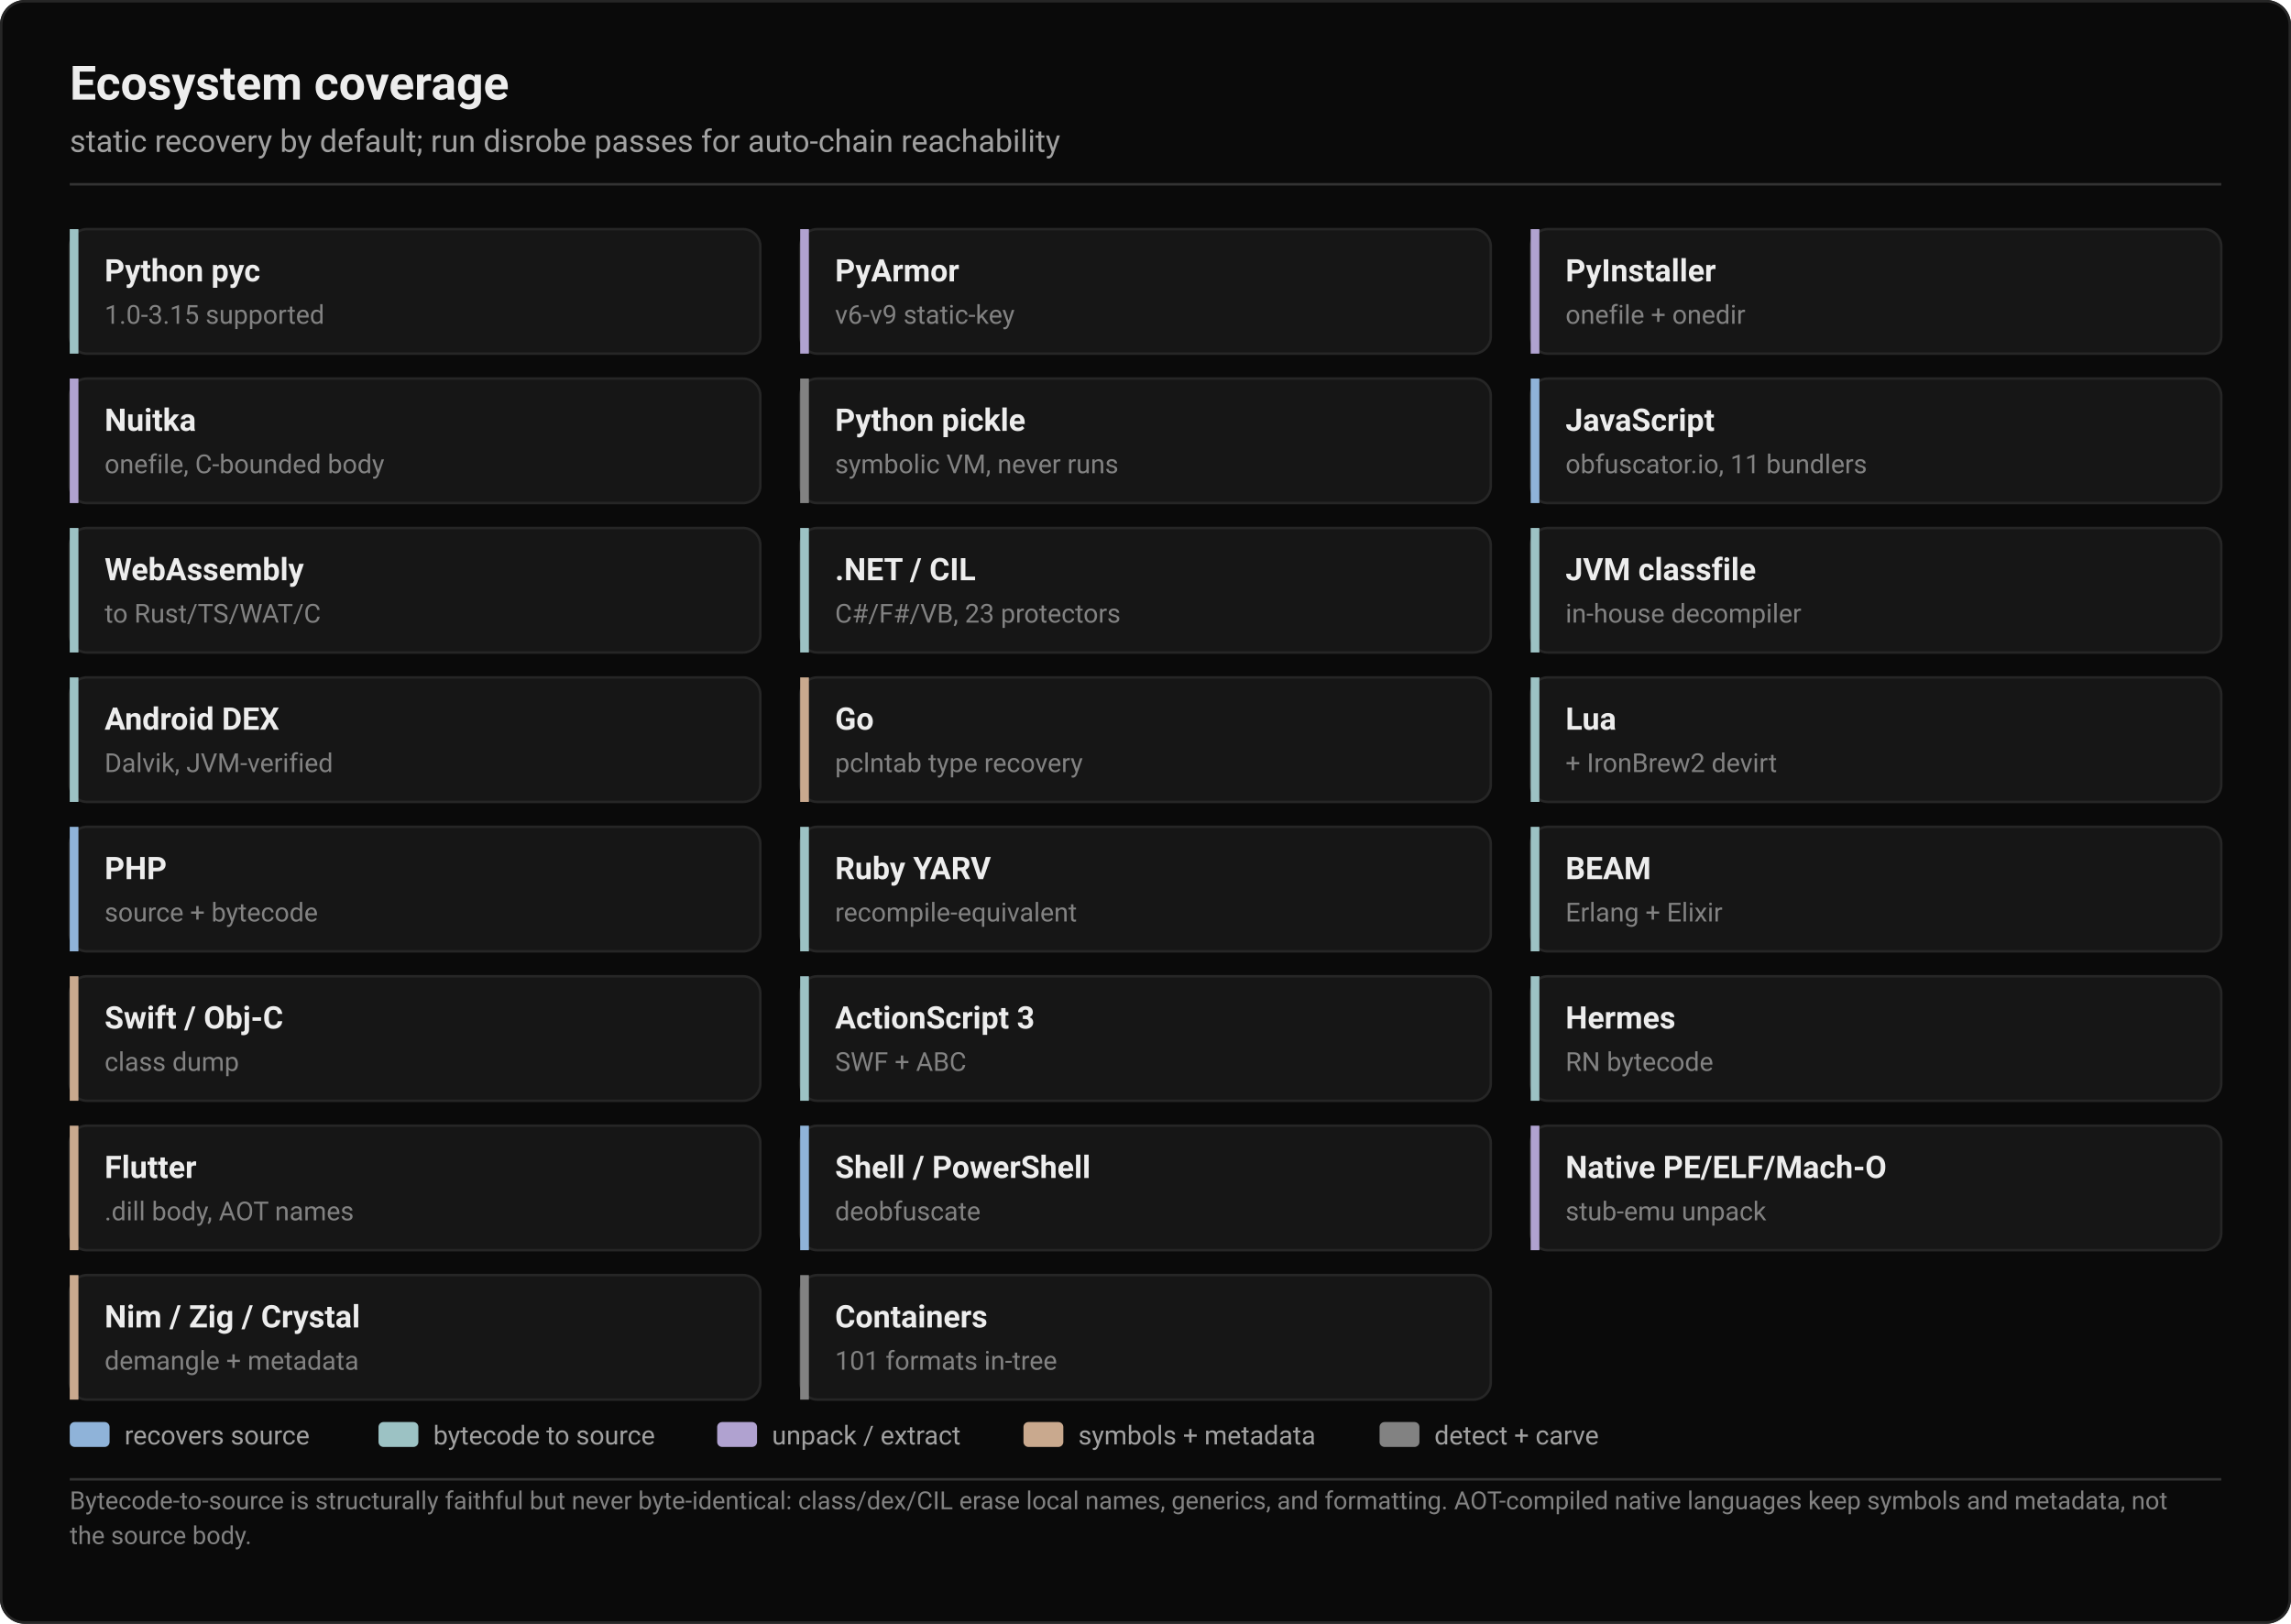
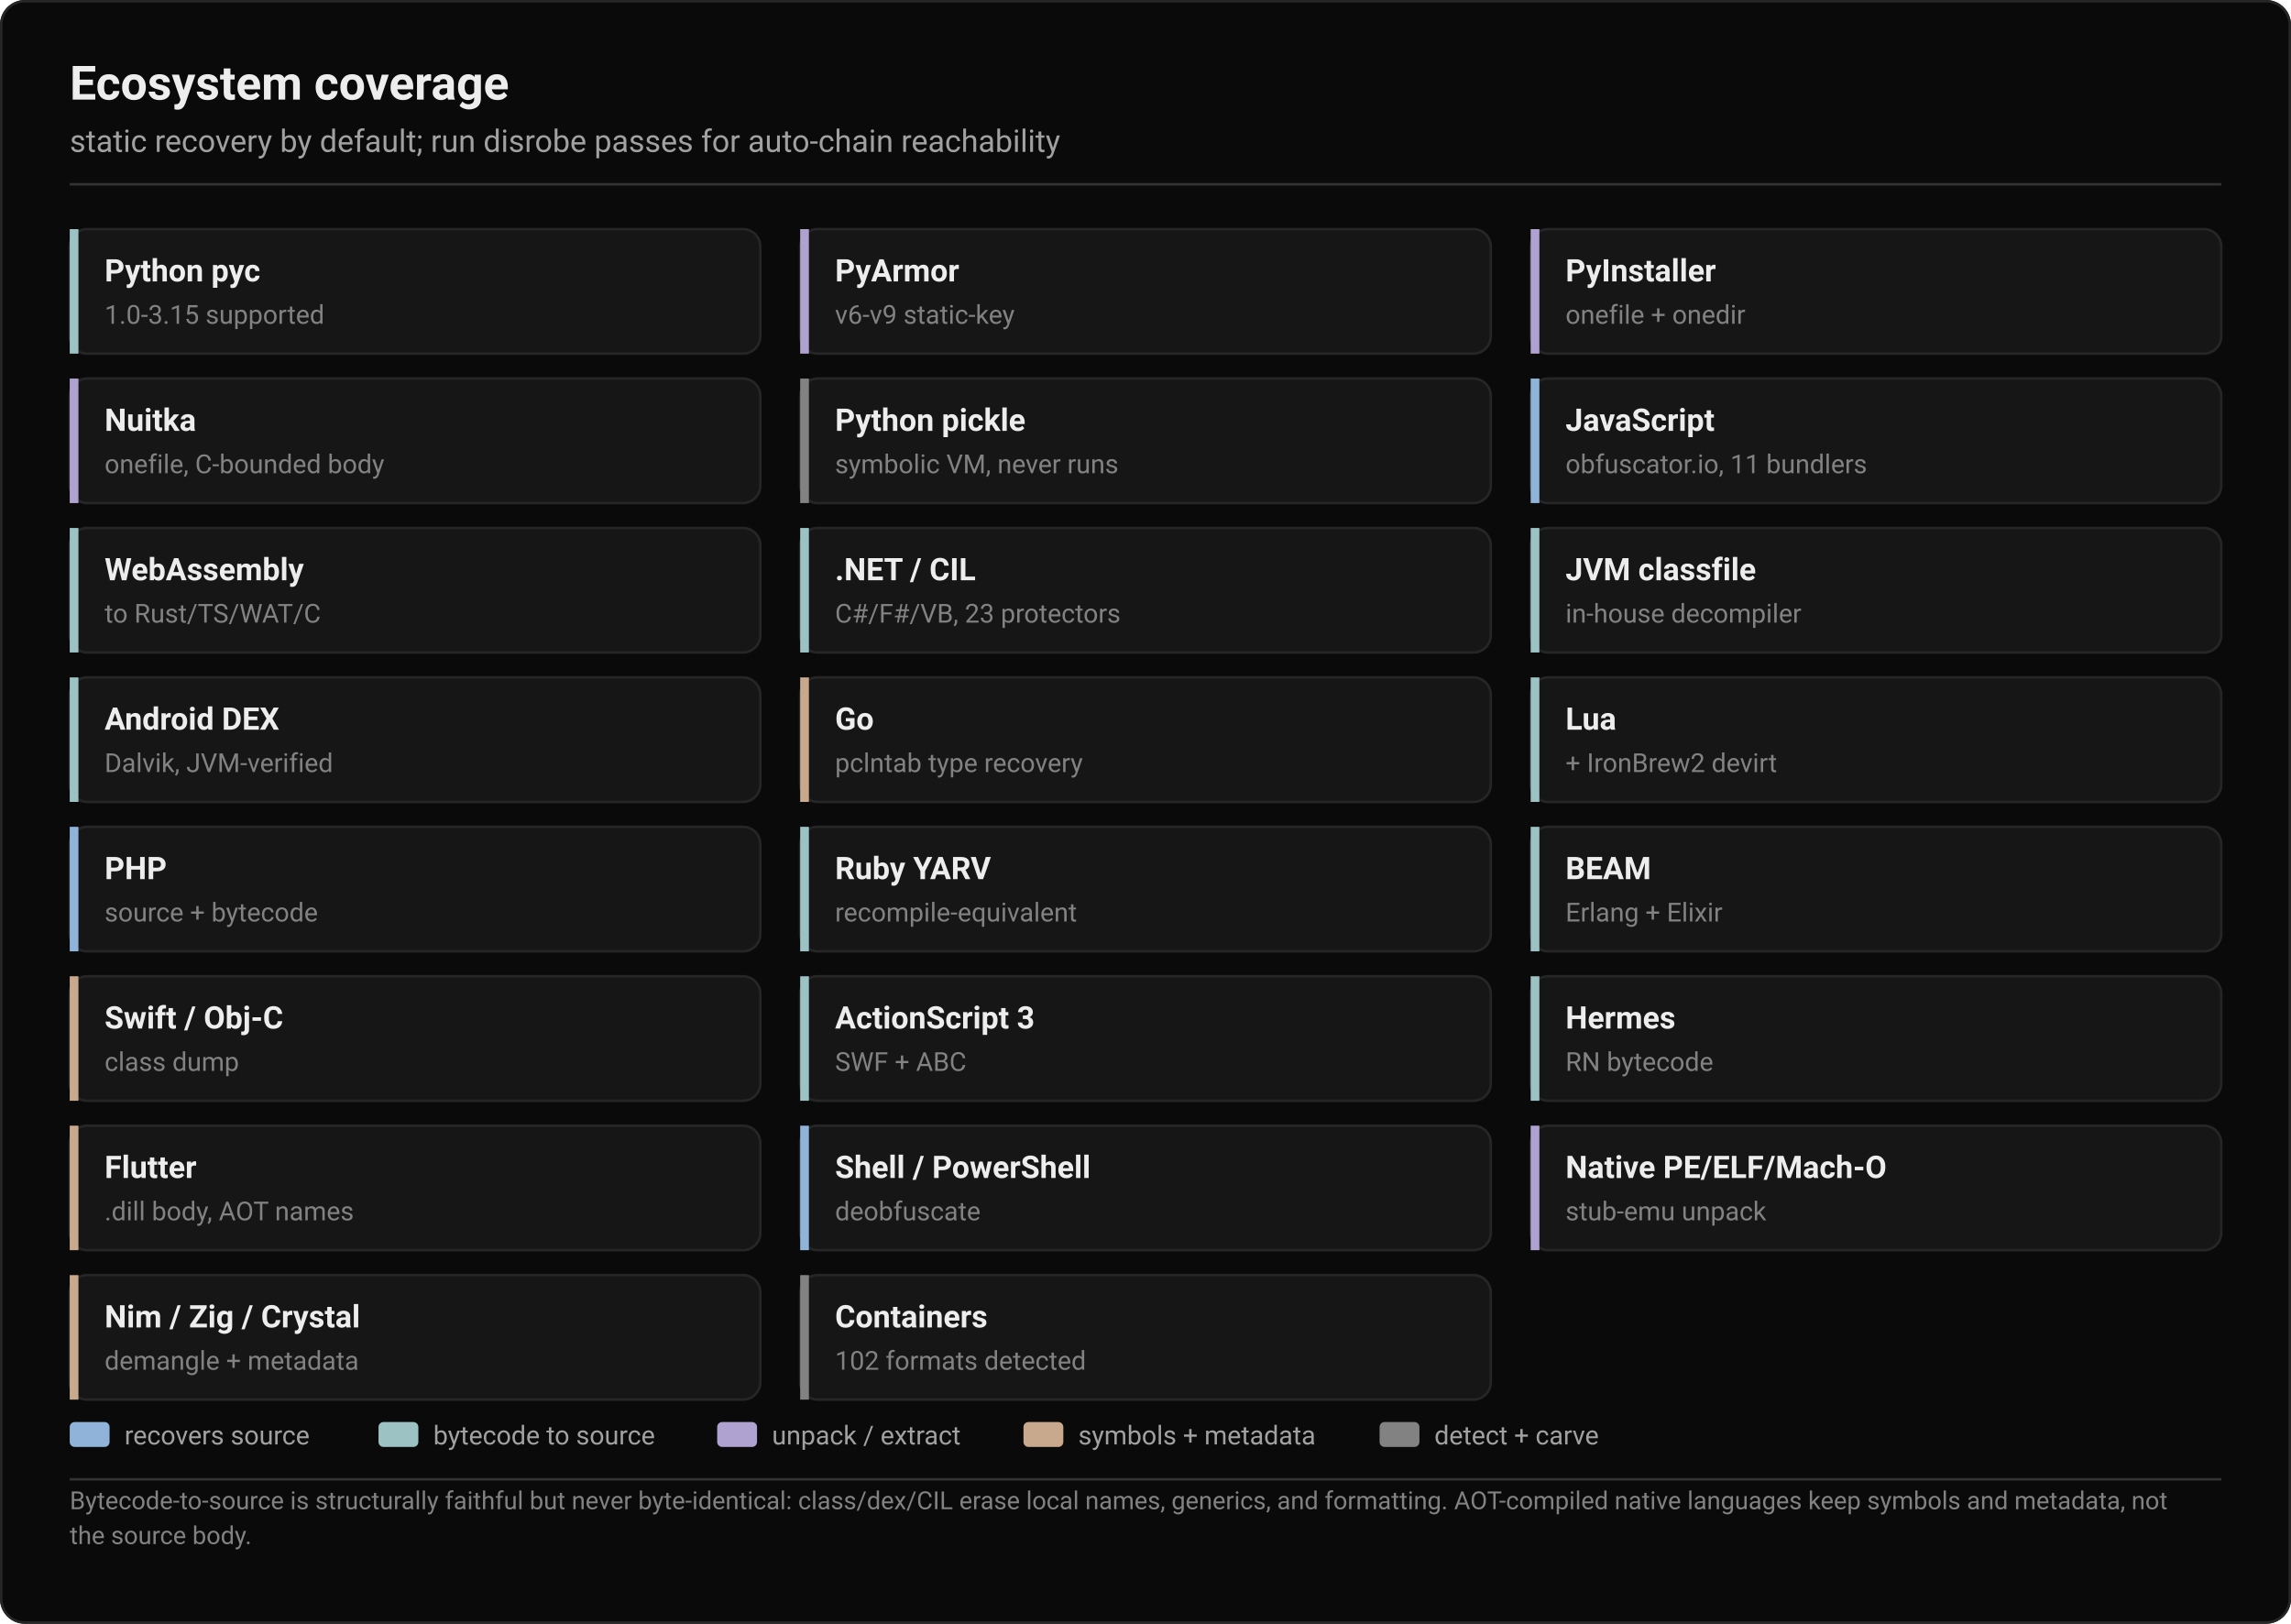
<svg xmlns="http://www.w3.org/2000/svg" width="920" height="652" viewBox="0 0 920 652" font-family="system-ui, -apple-system, 'Segoe UI', Roboto, Helvetica, Arial, sans-serif">
  <rect x="0" y="0" width="920" height="652" rx="10" fill="#0a0a0a" />
  <rect x="0.5" y="0.5" width="919" height="651" rx="9.5" fill="none" stroke="#262626" />
  <text x="28.00" y="40.00" font-size="19" fill="#ededed" font-family="system-ui, -apple-system, 'Segoe UI', Roboto, Helvetica, Arial, sans-serif" text-anchor="start" font-weight="600">Ecosystem coverage</text>
  <text x="28.00" y="61.00" font-size="12.5" fill="#a1a1a1" font-family="system-ui, -apple-system, 'Segoe UI', Roboto, Helvetica, Arial, sans-serif" text-anchor="start" font-weight="400">static recovery by default; run disrobe passes for auto-chain reachability</text>
  <line x1="28.00" y1="74.00" x2="892.00" y2="74.00" stroke="#333333" stroke-width="1" />
  <rect x="28.00" y="92.00" width="277.33" height="50.00" rx="7.00" fill="#161616" stroke="#262626" stroke-width="1" />
  <rect x="28.00" y="92.00" width="3.50" height="50.00" fill="#9cc2c4" />
  <text x="42.00" y="113.00" font-size="12.5" fill="#ededed" font-family="system-ui, -apple-system, 'Segoe UI', Roboto, Helvetica, Arial, sans-serif" text-anchor="start" font-weight="600">Python pyc</text>
  <text x="42.00" y="130.00" font-size="10.5" fill="#828282" font-family="system-ui, -apple-system, 'Segoe UI', Roboto, Helvetica, Arial, sans-serif" text-anchor="start" font-weight="400">1.0-3.15 supported</text>
  <rect x="321.33" y="92.00" width="277.33" height="50.00" rx="7.00" fill="#161616" stroke="#262626" stroke-width="1" />
  <rect x="321.33" y="92.00" width="3.50" height="50.00" fill="#b0a2d0" />
  <text x="335.33" y="113.00" font-size="12.5" fill="#ededed" font-family="system-ui, -apple-system, 'Segoe UI', Roboto, Helvetica, Arial, sans-serif" text-anchor="start" font-weight="600">PyArmor</text>
  <text x="335.33" y="130.00" font-size="10.5" fill="#828282" font-family="system-ui, -apple-system, 'Segoe UI', Roboto, Helvetica, Arial, sans-serif" text-anchor="start" font-weight="400">v6-v9 static-key</text>
  <rect x="614.67" y="92.00" width="277.33" height="50.00" rx="7.00" fill="#161616" stroke="#262626" stroke-width="1" />
  <rect x="614.67" y="92.00" width="3.50" height="50.00" fill="#b0a2d0" />
  <text x="628.67" y="113.00" font-size="12.5" fill="#ededed" font-family="system-ui, -apple-system, 'Segoe UI', Roboto, Helvetica, Arial, sans-serif" text-anchor="start" font-weight="600">PyInstaller</text>
  <text x="628.67" y="130.00" font-size="10.5" fill="#828282" font-family="system-ui, -apple-system, 'Segoe UI', Roboto, Helvetica, Arial, sans-serif" text-anchor="start" font-weight="400">onefile + onedir</text>
  <rect x="28.00" y="152.00" width="277.33" height="50.00" rx="7.00" fill="#161616" stroke="#262626" stroke-width="1" />
  <rect x="28.00" y="152.00" width="3.50" height="50.00" fill="#b0a2d0" />
  <text x="42.00" y="173.00" font-size="12.5" fill="#ededed" font-family="system-ui, -apple-system, 'Segoe UI', Roboto, Helvetica, Arial, sans-serif" text-anchor="start" font-weight="600">Nuitka</text>
  <text x="42.00" y="190.00" font-size="10.5" fill="#828282" font-family="system-ui, -apple-system, 'Segoe UI', Roboto, Helvetica, Arial, sans-serif" text-anchor="start" font-weight="400">onefile, C-bounded body</text>
  <rect x="321.33" y="152.00" width="277.33" height="50.00" rx="7.00" fill="#161616" stroke="#262626" stroke-width="1" />
  <rect x="321.33" y="152.00" width="3.50" height="50.00" fill="#828282" />
  <text x="335.33" y="173.00" font-size="12.5" fill="#ededed" font-family="system-ui, -apple-system, 'Segoe UI', Roboto, Helvetica, Arial, sans-serif" text-anchor="start" font-weight="600">Python pickle</text>
  <text x="335.33" y="190.00" font-size="10.5" fill="#828282" font-family="system-ui, -apple-system, 'Segoe UI', Roboto, Helvetica, Arial, sans-serif" text-anchor="start" font-weight="400">symbolic VM, never runs</text>
  <rect x="614.67" y="152.00" width="277.33" height="50.00" rx="7.00" fill="#161616" stroke="#262626" stroke-width="1" />
  <rect x="614.67" y="152.00" width="3.50" height="50.00" fill="#8fb3d9" />
  <text x="628.67" y="173.00" font-size="12.5" fill="#ededed" font-family="system-ui, -apple-system, 'Segoe UI', Roboto, Helvetica, Arial, sans-serif" text-anchor="start" font-weight="600">JavaScript</text>
  <text x="628.67" y="190.00" font-size="10.5" fill="#828282" font-family="system-ui, -apple-system, 'Segoe UI', Roboto, Helvetica, Arial, sans-serif" text-anchor="start" font-weight="400">obfuscator.io, 11 bundlers</text>
  <rect x="28.00" y="212.00" width="277.33" height="50.00" rx="7.00" fill="#161616" stroke="#262626" stroke-width="1" />
  <rect x="28.00" y="212.00" width="3.50" height="50.00" fill="#9cc2c4" />
  <text x="42.00" y="233.00" font-size="12.5" fill="#ededed" font-family="system-ui, -apple-system, 'Segoe UI', Roboto, Helvetica, Arial, sans-serif" text-anchor="start" font-weight="600">WebAssembly</text>
  <text x="42.00" y="250.00" font-size="10.5" fill="#828282" font-family="system-ui, -apple-system, 'Segoe UI', Roboto, Helvetica, Arial, sans-serif" text-anchor="start" font-weight="400">to Rust/TS/WAT/C</text>
  <rect x="321.33" y="212.00" width="277.33" height="50.00" rx="7.00" fill="#161616" stroke="#262626" stroke-width="1" />
  <rect x="321.33" y="212.00" width="3.50" height="50.00" fill="#9cc2c4" />
  <text x="335.33" y="233.00" font-size="12.5" fill="#ededed" font-family="system-ui, -apple-system, 'Segoe UI', Roboto, Helvetica, Arial, sans-serif" text-anchor="start" font-weight="600">.NET / CIL</text>
  <text x="335.33" y="250.00" font-size="10.5" fill="#828282" font-family="system-ui, -apple-system, 'Segoe UI', Roboto, Helvetica, Arial, sans-serif" text-anchor="start" font-weight="400">C#/F#/VB, 23 protectors</text>
  <rect x="614.67" y="212.00" width="277.33" height="50.00" rx="7.00" fill="#161616" stroke="#262626" stroke-width="1" />
  <rect x="614.67" y="212.00" width="3.50" height="50.00" fill="#9cc2c4" />
  <text x="628.67" y="233.00" font-size="12.5" fill="#ededed" font-family="system-ui, -apple-system, 'Segoe UI', Roboto, Helvetica, Arial, sans-serif" text-anchor="start" font-weight="600">JVM classfile</text>
  <text x="628.67" y="250.00" font-size="10.5" fill="#828282" font-family="system-ui, -apple-system, 'Segoe UI', Roboto, Helvetica, Arial, sans-serif" text-anchor="start" font-weight="400">in-house decompiler</text>
  <rect x="28.00" y="272.00" width="277.33" height="50.00" rx="7.00" fill="#161616" stroke="#262626" stroke-width="1" />
  <rect x="28.00" y="272.00" width="3.50" height="50.00" fill="#9cc2c4" />
  <text x="42.00" y="293.00" font-size="12.5" fill="#ededed" font-family="system-ui, -apple-system, 'Segoe UI', Roboto, Helvetica, Arial, sans-serif" text-anchor="start" font-weight="600">Android DEX</text>
  <text x="42.00" y="310.00" font-size="10.5" fill="#828282" font-family="system-ui, -apple-system, 'Segoe UI', Roboto, Helvetica, Arial, sans-serif" text-anchor="start" font-weight="400">Dalvik, JVM-verified</text>
  <rect x="321.33" y="272.00" width="277.33" height="50.00" rx="7.00" fill="#161616" stroke="#262626" stroke-width="1" />
  <rect x="321.33" y="272.00" width="3.50" height="50.00" fill="#c9a98e" />
  <text x="335.33" y="293.00" font-size="12.5" fill="#ededed" font-family="system-ui, -apple-system, 'Segoe UI', Roboto, Helvetica, Arial, sans-serif" text-anchor="start" font-weight="600">Go</text>
  <text x="335.33" y="310.00" font-size="10.5" fill="#828282" font-family="system-ui, -apple-system, 'Segoe UI', Roboto, Helvetica, Arial, sans-serif" text-anchor="start" font-weight="400">pclntab type recovery</text>
  <rect x="614.67" y="272.00" width="277.33" height="50.00" rx="7.00" fill="#161616" stroke="#262626" stroke-width="1" />
  <rect x="614.67" y="272.00" width="3.50" height="50.00" fill="#9cc2c4" />
  <text x="628.67" y="293.00" font-size="12.5" fill="#ededed" font-family="system-ui, -apple-system, 'Segoe UI', Roboto, Helvetica, Arial, sans-serif" text-anchor="start" font-weight="600">Lua</text>
  <text x="628.67" y="310.00" font-size="10.5" fill="#828282" font-family="system-ui, -apple-system, 'Segoe UI', Roboto, Helvetica, Arial, sans-serif" text-anchor="start" font-weight="400">+ IronBrew2 devirt</text>
  <rect x="28.00" y="332.00" width="277.33" height="50.00" rx="7.00" fill="#161616" stroke="#262626" stroke-width="1" />
  <rect x="28.00" y="332.00" width="3.50" height="50.00" fill="#8fb3d9" />
  <text x="42.00" y="353.00" font-size="12.5" fill="#ededed" font-family="system-ui, -apple-system, 'Segoe UI', Roboto, Helvetica, Arial, sans-serif" text-anchor="start" font-weight="600">PHP</text>
  <text x="42.00" y="370.00" font-size="10.5" fill="#828282" font-family="system-ui, -apple-system, 'Segoe UI', Roboto, Helvetica, Arial, sans-serif" text-anchor="start" font-weight="400">source + bytecode</text>
  <rect x="321.33" y="332.00" width="277.33" height="50.00" rx="7.00" fill="#161616" stroke="#262626" stroke-width="1" />
  <rect x="321.33" y="332.00" width="3.50" height="50.00" fill="#9cc2c4" />
  <text x="335.33" y="353.00" font-size="12.5" fill="#ededed" font-family="system-ui, -apple-system, 'Segoe UI', Roboto, Helvetica, Arial, sans-serif" text-anchor="start" font-weight="600">Ruby YARV</text>
  <text x="335.33" y="370.00" font-size="10.5" fill="#828282" font-family="system-ui, -apple-system, 'Segoe UI', Roboto, Helvetica, Arial, sans-serif" text-anchor="start" font-weight="400">recompile-equivalent</text>
  <rect x="614.67" y="332.00" width="277.33" height="50.00" rx="7.00" fill="#161616" stroke="#262626" stroke-width="1" />
  <rect x="614.67" y="332.00" width="3.50" height="50.00" fill="#9cc2c4" />
  <text x="628.67" y="353.00" font-size="12.5" fill="#ededed" font-family="system-ui, -apple-system, 'Segoe UI', Roboto, Helvetica, Arial, sans-serif" text-anchor="start" font-weight="600">BEAM</text>
  <text x="628.67" y="370.00" font-size="10.5" fill="#828282" font-family="system-ui, -apple-system, 'Segoe UI', Roboto, Helvetica, Arial, sans-serif" text-anchor="start" font-weight="400">Erlang + Elixir</text>
  <rect x="28.00" y="392.00" width="277.33" height="50.00" rx="7.00" fill="#161616" stroke="#262626" stroke-width="1" />
  <rect x="28.00" y="392.00" width="3.50" height="50.00" fill="#c9a98e" />
  <text x="42.00" y="413.00" font-size="12.5" fill="#ededed" font-family="system-ui, -apple-system, 'Segoe UI', Roboto, Helvetica, Arial, sans-serif" text-anchor="start" font-weight="600">Swift / Obj-C</text>
  <text x="42.00" y="430.00" font-size="10.5" fill="#828282" font-family="system-ui, -apple-system, 'Segoe UI', Roboto, Helvetica, Arial, sans-serif" text-anchor="start" font-weight="400">class dump</text>
  <rect x="321.33" y="392.00" width="277.33" height="50.00" rx="7.00" fill="#161616" stroke="#262626" stroke-width="1" />
  <rect x="321.33" y="392.00" width="3.50" height="50.00" fill="#9cc2c4" />
  <text x="335.33" y="413.00" font-size="12.5" fill="#ededed" font-family="system-ui, -apple-system, 'Segoe UI', Roboto, Helvetica, Arial, sans-serif" text-anchor="start" font-weight="600">ActionScript 3</text>
  <text x="335.33" y="430.00" font-size="10.5" fill="#828282" font-family="system-ui, -apple-system, 'Segoe UI', Roboto, Helvetica, Arial, sans-serif" text-anchor="start" font-weight="400">SWF + ABC</text>
  <rect x="614.67" y="392.00" width="277.33" height="50.00" rx="7.00" fill="#161616" stroke="#262626" stroke-width="1" />
  <rect x="614.67" y="392.00" width="3.50" height="50.00" fill="#9cc2c4" />
  <text x="628.67" y="413.00" font-size="12.5" fill="#ededed" font-family="system-ui, -apple-system, 'Segoe UI', Roboto, Helvetica, Arial, sans-serif" text-anchor="start" font-weight="600">Hermes</text>
  <text x="628.67" y="430.00" font-size="10.5" fill="#828282" font-family="system-ui, -apple-system, 'Segoe UI', Roboto, Helvetica, Arial, sans-serif" text-anchor="start" font-weight="400">RN bytecode</text>
  <rect x="28.00" y="452.00" width="277.33" height="50.00" rx="7.00" fill="#161616" stroke="#262626" stroke-width="1" />
  <rect x="28.00" y="452.00" width="3.50" height="50.00" fill="#c9a98e" />
  <text x="42.00" y="473.00" font-size="12.5" fill="#ededed" font-family="system-ui, -apple-system, 'Segoe UI', Roboto, Helvetica, Arial, sans-serif" text-anchor="start" font-weight="600">Flutter</text>
  <text x="42.00" y="490.00" font-size="10.5" fill="#828282" font-family="system-ui, -apple-system, 'Segoe UI', Roboto, Helvetica, Arial, sans-serif" text-anchor="start" font-weight="400">.dill body, AOT names</text>
  <rect x="321.33" y="452.00" width="277.33" height="50.00" rx="7.00" fill="#161616" stroke="#262626" stroke-width="1" />
  <rect x="321.33" y="452.00" width="3.50" height="50.00" fill="#8fb3d9" />
  <text x="335.33" y="473.00" font-size="12.5" fill="#ededed" font-family="system-ui, -apple-system, 'Segoe UI', Roboto, Helvetica, Arial, sans-serif" text-anchor="start" font-weight="600">Shell / PowerShell</text>
  <text x="335.33" y="490.00" font-size="10.5" fill="#828282" font-family="system-ui, -apple-system, 'Segoe UI', Roboto, Helvetica, Arial, sans-serif" text-anchor="start" font-weight="400">deobfuscate</text>
  <rect x="614.67" y="452.00" width="277.33" height="50.00" rx="7.00" fill="#161616" stroke="#262626" stroke-width="1" />
  <rect x="614.67" y="452.00" width="3.50" height="50.00" fill="#b0a2d0" />
  <text x="628.67" y="473.00" font-size="12.5" fill="#ededed" font-family="system-ui, -apple-system, 'Segoe UI', Roboto, Helvetica, Arial, sans-serif" text-anchor="start" font-weight="600">Native PE/ELF/Mach-O</text>
  <text x="628.67" y="490.00" font-size="10.5" fill="#828282" font-family="system-ui, -apple-system, 'Segoe UI', Roboto, Helvetica, Arial, sans-serif" text-anchor="start" font-weight="400">stub-emu unpack</text>
  <rect x="28.00" y="512.00" width="277.33" height="50.00" rx="7.00" fill="#161616" stroke="#262626" stroke-width="1" />
  <rect x="28.00" y="512.00" width="3.50" height="50.00" fill="#c9a98e" />
  <text x="42.00" y="533.00" font-size="12.5" fill="#ededed" font-family="system-ui, -apple-system, 'Segoe UI', Roboto, Helvetica, Arial, sans-serif" text-anchor="start" font-weight="600">Nim / Zig / Crystal</text>
  <text x="42.00" y="550.00" font-size="10.5" fill="#828282" font-family="system-ui, -apple-system, 'Segoe UI', Roboto, Helvetica, Arial, sans-serif" text-anchor="start" font-weight="400">demangle + metadata</text>
  <rect x="321.33" y="512.00" width="277.33" height="50.00" rx="7.00" fill="#161616" stroke="#262626" stroke-width="1" />
  <rect x="321.33" y="512.00" width="3.50" height="50.00" fill="#828282" />
  <text x="335.33" y="533.00" font-size="12.5" fill="#ededed" font-family="system-ui, -apple-system, 'Segoe UI', Roboto, Helvetica, Arial, sans-serif" text-anchor="start" font-weight="600">Containers</text>
-   <text x="335.33" y="550.00" font-size="10.5" fill="#828282" font-family="system-ui, -apple-system, 'Segoe UI', Roboto, Helvetica, Arial, sans-serif" text-anchor="start" font-weight="400">101 formats in-tree</text>
+   <text x="335.33" y="550.00" font-size="10.5" fill="#828282" font-family="system-ui, -apple-system, 'Segoe UI', Roboto, Helvetica, Arial, sans-serif" text-anchor="start" font-weight="400">102 formats detected</text>
  <rect x="28.00" y="571.00" width="16.00" height="10.00" rx="2.00" fill="#8fb3d9" />
  <text x="50.00" y="580.00" font-size="10.5" fill="#a1a1a1" font-family="system-ui, -apple-system, 'Segoe UI', Roboto, Helvetica, Arial, sans-serif" text-anchor="start" font-weight="400">recovers source</text>
  <rect x="152.00" y="571.00" width="16.00" height="10.00" rx="2.00" fill="#9cc2c4" />
  <text x="174.00" y="580.00" font-size="10.5" fill="#a1a1a1" font-family="system-ui, -apple-system, 'Segoe UI', Roboto, Helvetica, Arial, sans-serif" text-anchor="start" font-weight="400">bytecode to source</text>
  <rect x="288.00" y="571.00" width="16.00" height="10.00" rx="2.00" fill="#b0a2d0" />
  <text x="310.00" y="580.00" font-size="10.5" fill="#a1a1a1" font-family="system-ui, -apple-system, 'Segoe UI', Roboto, Helvetica, Arial, sans-serif" text-anchor="start" font-weight="400">unpack / extract</text>
  <rect x="411.00" y="571.00" width="16.00" height="10.00" rx="2.00" fill="#c9a98e" />
  <text x="433.00" y="580.00" font-size="10.5" fill="#a1a1a1" font-family="system-ui, -apple-system, 'Segoe UI', Roboto, Helvetica, Arial, sans-serif" text-anchor="start" font-weight="400">symbols + metadata</text>
  <rect x="554.00" y="571.00" width="16.00" height="10.00" rx="2.00" fill="#828282" />
  <text x="576.00" y="580.00" font-size="10.5" fill="#a1a1a1" font-family="system-ui, -apple-system, 'Segoe UI', Roboto, Helvetica, Arial, sans-serif" text-anchor="start" font-weight="400">detect + carve</text>
  <line x1="28.00" y1="594.00" x2="892.00" y2="594.00" stroke="#333333" stroke-width="1" />
  <text x="28.00" y="606.00" font-size="10" fill="#828282" font-family="system-ui, -apple-system, 'Segoe UI', Roboto, Helvetica, Arial, sans-serif" text-anchor="start" font-weight="400">Bytecode-to-source is structurally faithful but never byte-identical: class/dex/CIL erase local names, generics, and formatting. AOT-compiled native languages keep symbols and metadata, not</text>
  <text x="28.00" y="620.00" font-size="10" fill="#828282" font-family="system-ui, -apple-system, 'Segoe UI', Roboto, Helvetica, Arial, sans-serif" text-anchor="start" font-weight="400">the source body.</text>
</svg>
